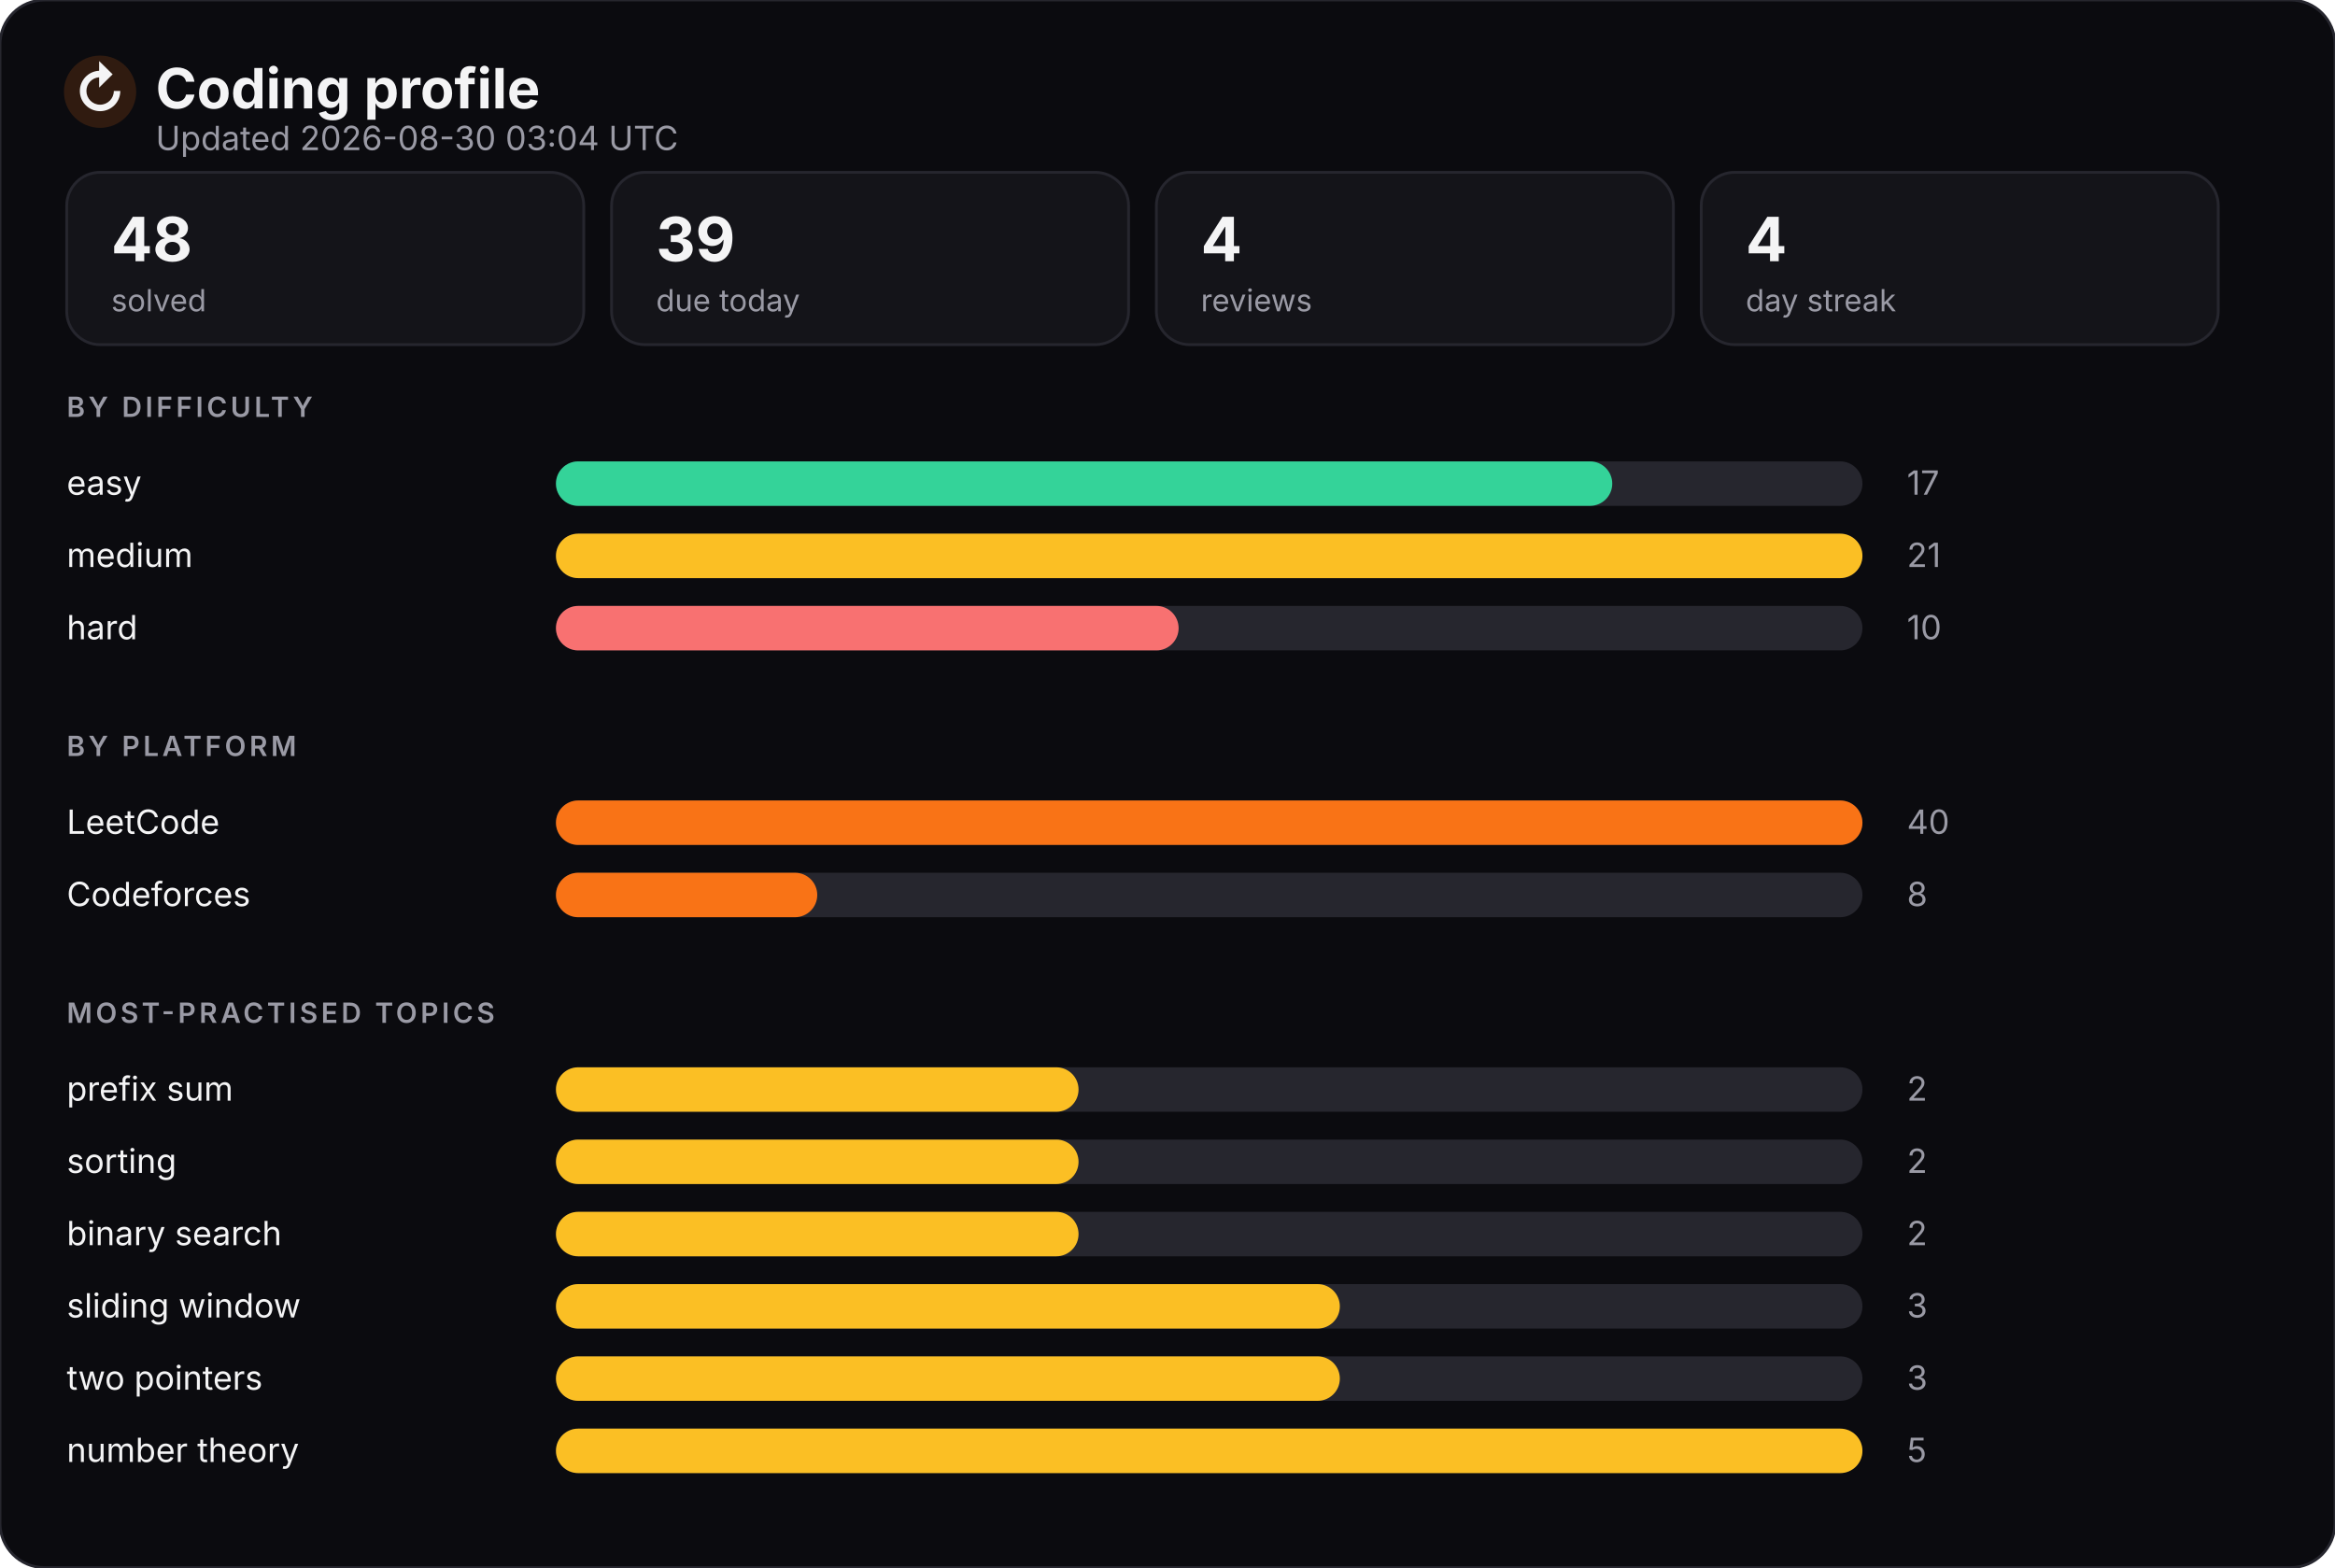
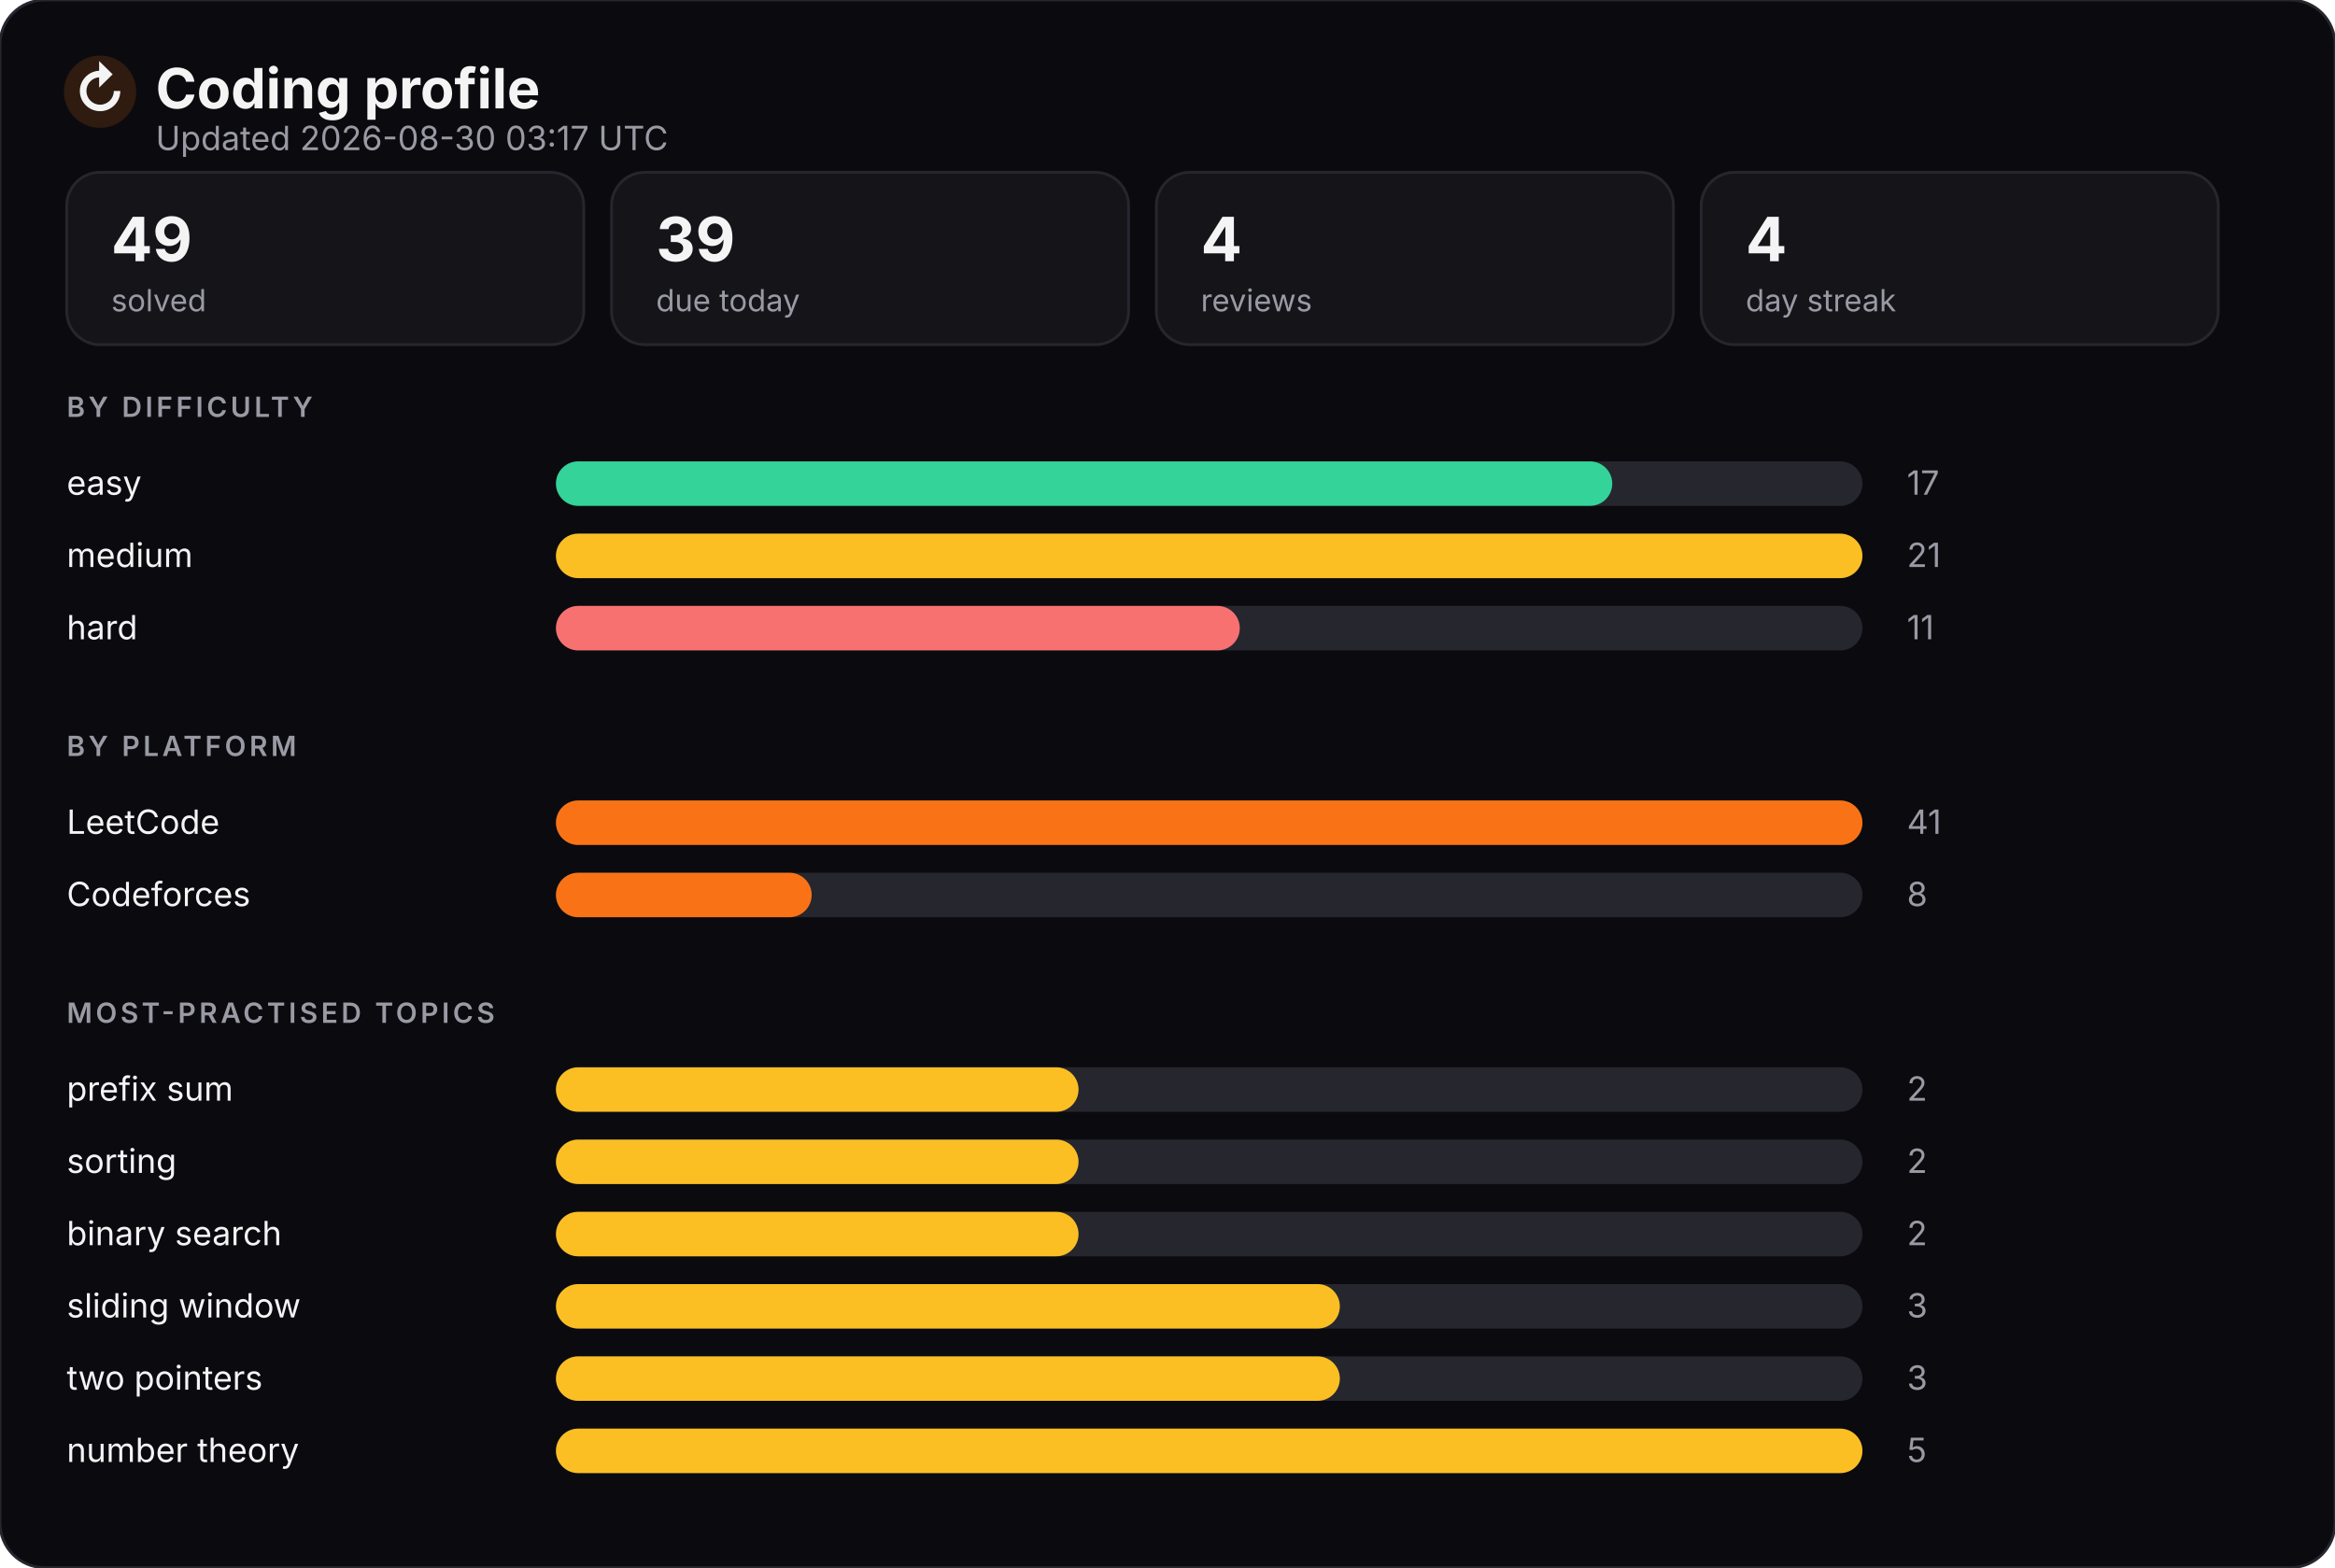
<svg xmlns="http://www.w3.org/2000/svg" width="840" height="564" viewBox="0 0 840 564" role="img" aria-label="Coding profile">
  <style>
    text { font-family: -apple-system, BlinkMacSystemFont, "Segoe UI", Inter, sans-serif; }
    .title { fill: #f4f4f5; font-size: 20px; font-weight: 700; }
    .subtitle { fill: #9a9aa5; font-size: 12px; }
    .section { fill: #9a9aa5; font-size: 10px; letter-spacing: 0.12em; font-weight: 600; }
    .label { fill: #f4f4f5; font-size: 12px; }
    .value { fill: #9a9aa5; font-size: 12px; }
    .tileValue { fill: #f4f4f5; font-size: 22px; font-weight: 700; }
    .tileLabel { fill: #9a9aa5; font-size: 11px; }

    .bar { transform-origin: 200px center; animation: grow 900ms cubic-bezier(.2,.8,.2,1) both; }
    .tile { animation: rise 600ms cubic-bezier(.2,.8,.2,1) both; }
    @keyframes grow { from { transform: scaleX(0); } to { transform: scaleX(1); } }
    @keyframes rise { from { opacity: 0; transform: translateY(6px); } to { opacity: 1; transform: none; } }
    @media (prefers-reduced-motion: reduce) {
      .bar, .tile { animation: none; }
    }
  </style>
  <rect width="840" height="564" rx="16" fill="#0b0b0f" stroke="#26262e" />
  <circle cx="36" cy="33" r="13" fill="#f97316" opacity="0.16" />
  <text x="36" y="40" class="title" fill="#f97316" text-anchor="middle">↻</text>
  <text x="56" y="39" class="title">Coding profile</text>
-   <text x="56" y="54" class="subtitle">Updated 2026-08-30 03:04 UTC</text>
+   <text x="56" y="54" class="subtitle">Updated 2026-08-30 03:17 UTC</text>
  <g class="tile" style="animation-delay:0s">
    <rect x="24" y="62" width="186" height="62" rx="12" fill="#141419" stroke="#26262e" />
-     <text x="40" y="94" class="tileValue">48</text>
+     <text x="40" y="94" class="tileValue">49</text>
    <text x="40" y="112" class="tileLabel">solved</text>
  </g>
  <g class="tile" style="animation-delay:0.06s">
    <rect x="220" y="62" width="186" height="62" rx="12" fill="#141419" stroke="#26262e" />
    <text x="236" y="94" class="tileValue">39</text>
    <text x="236" y="112" class="tileLabel">due today</text>
  </g>
  <g class="tile" style="animation-delay:0.12s">
    <rect x="416" y="62" width="186" height="62" rx="12" fill="#141419" stroke="#26262e" />
    <text x="432" y="94" class="tileValue">4</text>
    <text x="432" y="112" class="tileLabel">reviews</text>
  </g>
  <g class="tile" style="animation-delay:0.18s">
    <rect x="612" y="62" width="186" height="62" rx="12" fill="#141419" stroke="#26262e" />
    <text x="628" y="94" class="tileValue">4</text>
    <text x="628" y="112" class="tileLabel">day streak</text>
  </g>
  <text x="24" y="150" class="section">BY DIFFICULTY</text>
  <text x="24" y="178" class="label">easy</text>
  <rect x="200" y="166" width="470" height="16" rx="8" fill="#26262e" />
  <rect x="200" y="166" width="380" height="16" rx="8" fill="#34d399" class="bar" style="animation-delay:0s" />
  <text x="686" y="178" class="value">17</text>
  <text x="24" y="204" class="label">medium</text>
  <rect x="200" y="192" width="470" height="16" rx="8" fill="#26262e" />
  <rect x="200" y="192" width="470" height="16" rx="8" fill="#fbbf24" class="bar" style="animation-delay:0.08s" />
  <text x="686" y="204" class="value">21</text>
  <text x="24" y="230" class="label">hard</text>
  <rect x="200" y="218" width="470" height="16" rx="8" fill="#26262e" />
-   <rect x="200" y="218" width="224" height="16" rx="8" fill="#f87171" class="bar" style="animation-delay:0.16s" />
-   <text x="686" y="230" class="value">10</text>
+   <rect x="200" y="218" width="246" height="16" rx="8" fill="#f87171" class="bar" style="animation-delay:0.16s" />
+   <text x="686" y="230" class="value">11</text>
  <text x="24" y="272" class="section">BY PLATFORM</text>
  <text x="24" y="300" class="label">LeetCode</text>
  <rect x="200" y="288" width="470" height="16" rx="8" fill="#26262e" />
  <rect x="200" y="288" width="470" height="16" rx="8" fill="#f97316" class="bar" style="animation-delay:0.24s" />
-   <text x="686" y="300" class="value">40</text>
+   <text x="686" y="300" class="value">41</text>
  <text x="24" y="326" class="label">Codeforces</text>
  <rect x="200" y="314" width="470" height="16" rx="8" fill="#26262e" />
-   <rect x="200" y="314" width="94" height="16" rx="8" fill="#f97316" class="bar" style="animation-delay:0.32s" />
+   <rect x="200" y="314" width="92" height="16" rx="8" fill="#f97316" class="bar" style="animation-delay:0.32s" />
  <text x="686" y="326" class="value">8</text>
  <text x="24" y="368" class="section">MOST-PRACTISED TOPICS</text>
  <text x="24" y="396" class="label">prefix sum</text>
  <rect x="200" y="384" width="470" height="16" rx="8" fill="#26262e" />
  <rect x="200" y="384" width="188" height="16" rx="8" fill="#fbbf24" class="bar" style="animation-delay:0.4s" />
  <text x="686" y="396" class="value">2</text>
  <text x="24" y="422" class="label">sorting</text>
  <rect x="200" y="410" width="470" height="16" rx="8" fill="#26262e" />
  <rect x="200" y="410" width="188" height="16" rx="8" fill="#fbbf24" class="bar" style="animation-delay:0.48s" />
  <text x="686" y="422" class="value">2</text>
  <text x="24" y="448" class="label">binary search</text>
  <rect x="200" y="436" width="470" height="16" rx="8" fill="#26262e" />
  <rect x="200" y="436" width="188" height="16" rx="8" fill="#fbbf24" class="bar" style="animation-delay:0.56s" />
  <text x="686" y="448" class="value">2</text>
  <text x="24" y="474" class="label">sliding window</text>
  <rect x="200" y="462" width="470" height="16" rx="8" fill="#26262e" />
  <rect x="200" y="462" width="282" height="16" rx="8" fill="#fbbf24" class="bar" style="animation-delay:0.64s" />
  <text x="686" y="474" class="value">3</text>
  <text x="24" y="500" class="label">two pointers</text>
  <rect x="200" y="488" width="470" height="16" rx="8" fill="#26262e" />
  <rect x="200" y="488" width="282" height="16" rx="8" fill="#fbbf24" class="bar" style="animation-delay:0.72s" />
  <text x="686" y="500" class="value">3</text>
  <text x="24" y="526" class="label">number theory</text>
  <rect x="200" y="514" width="470" height="16" rx="8" fill="#26262e" />
  <rect x="200" y="514" width="470" height="16" rx="8" fill="#fbbf24" class="bar" style="animation-delay:0.8s" />
  <text x="686" y="526" class="value">5</text>
</svg>
